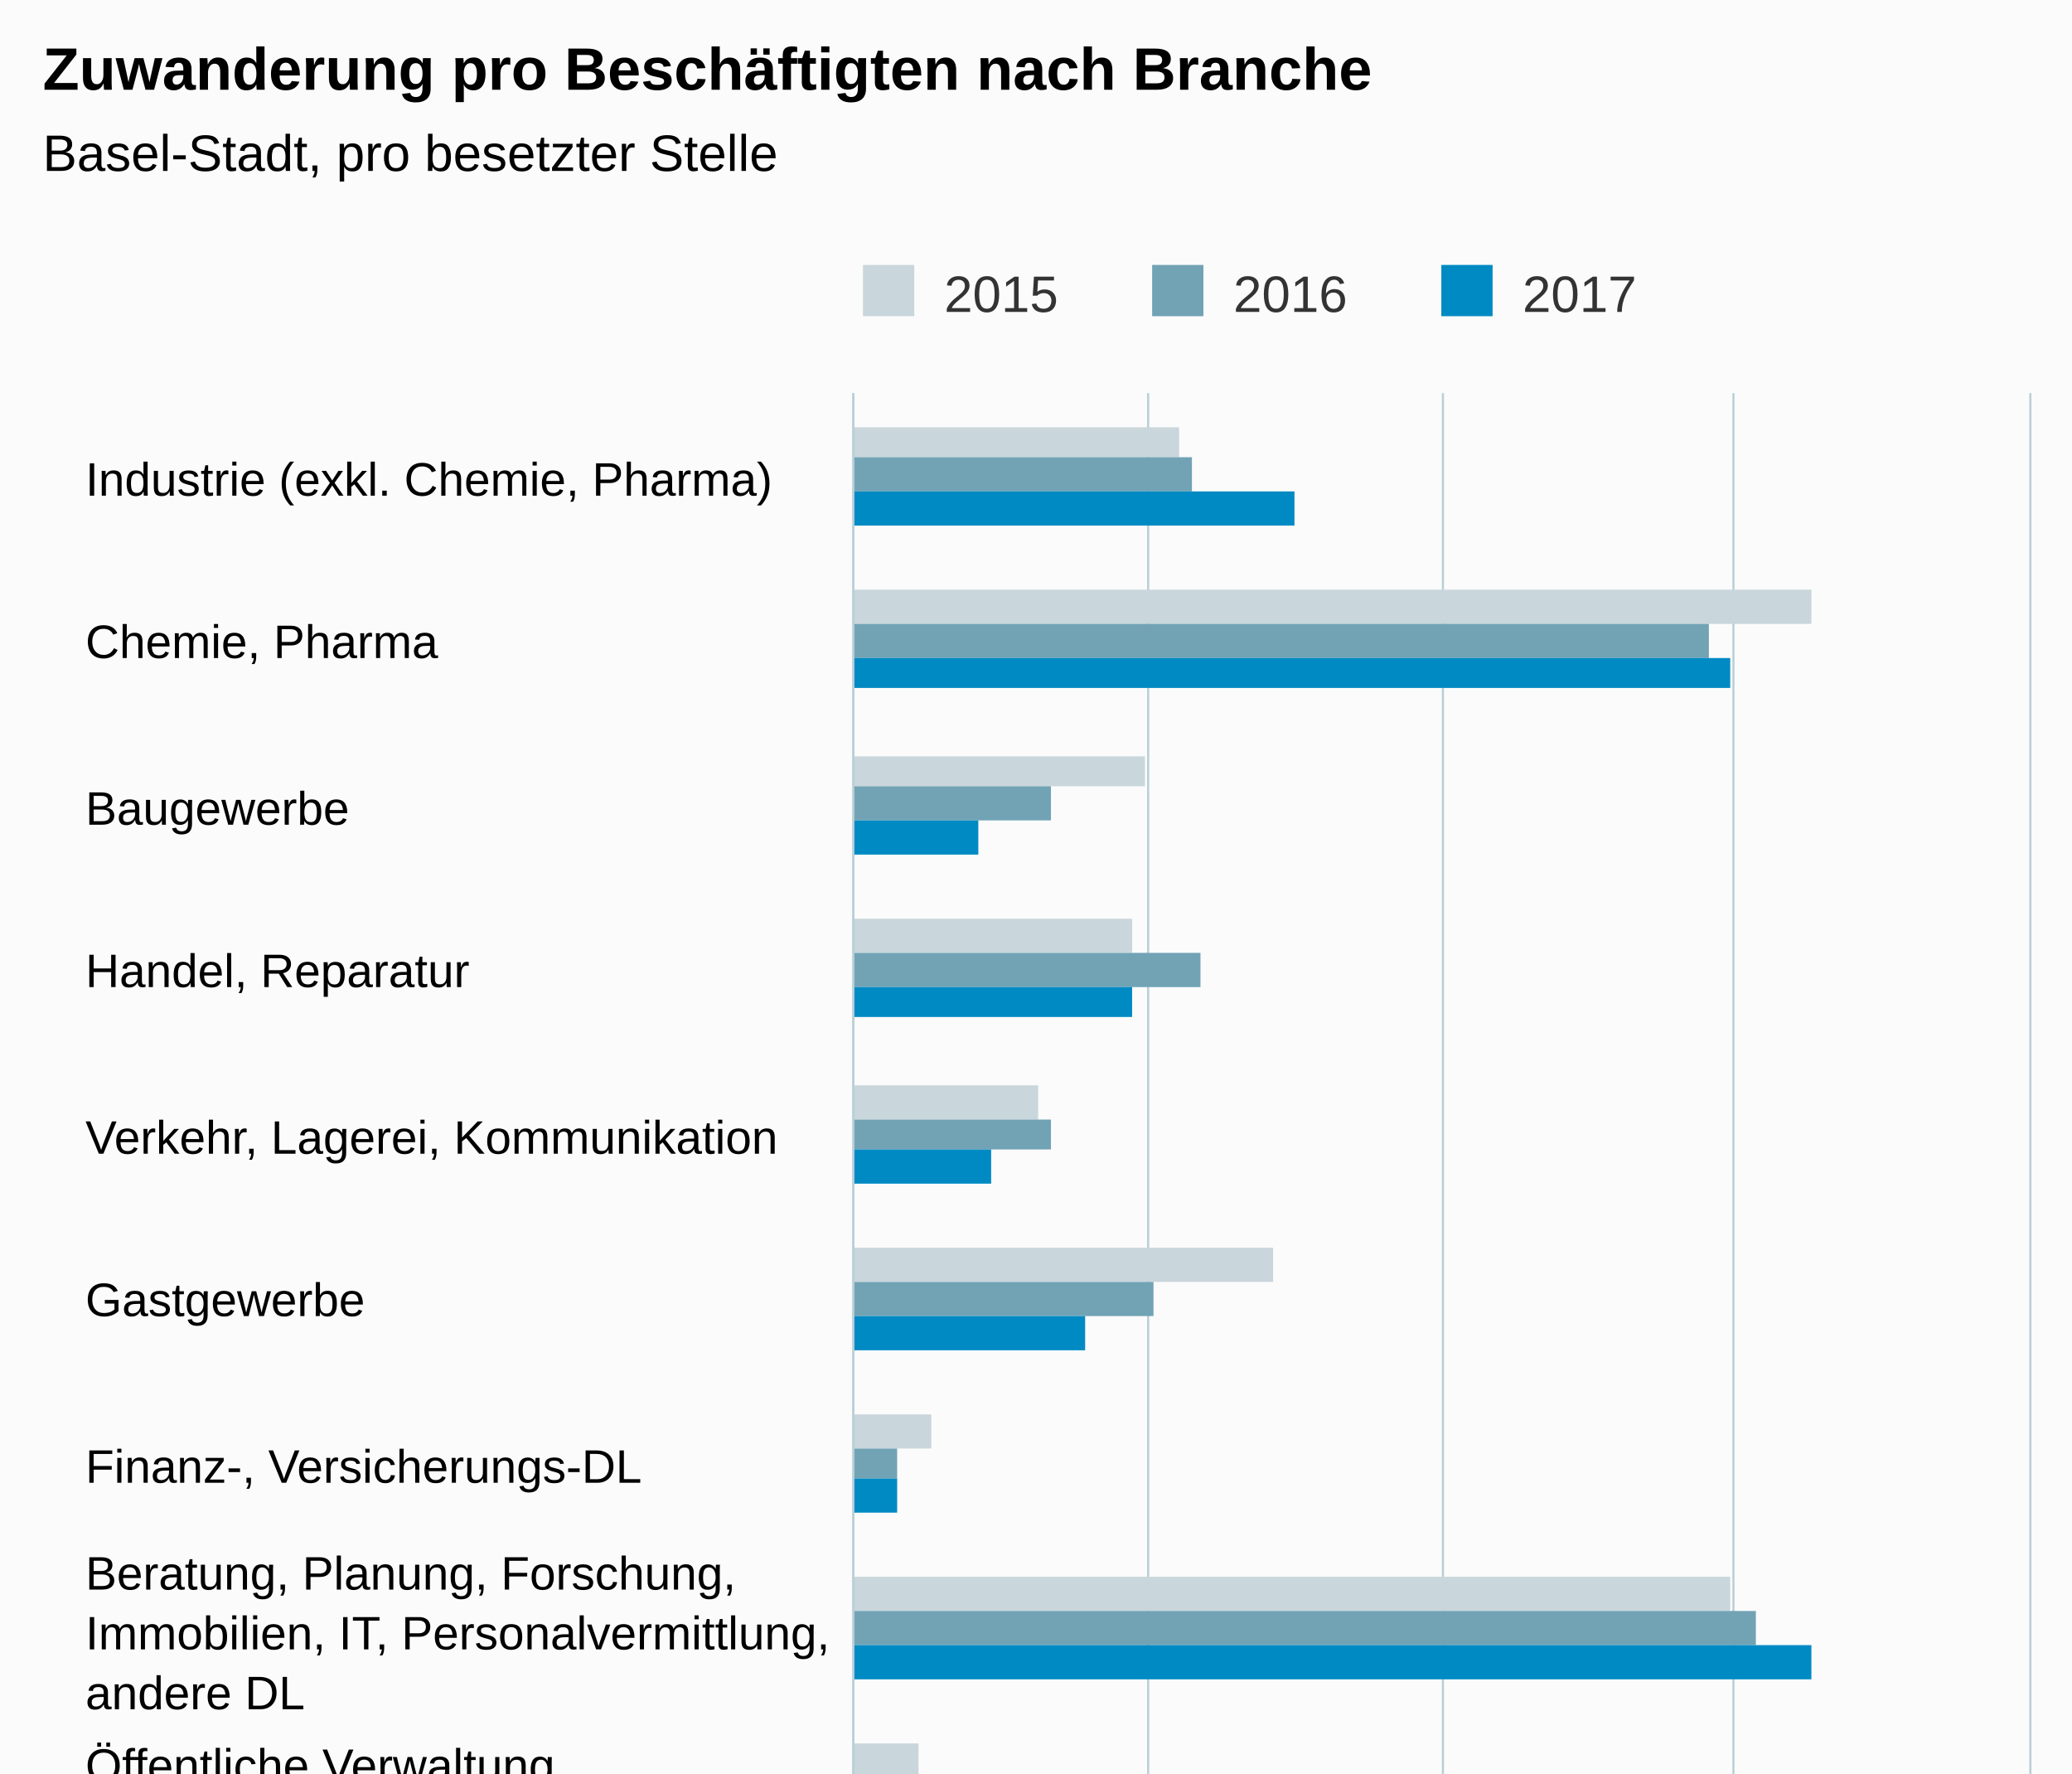
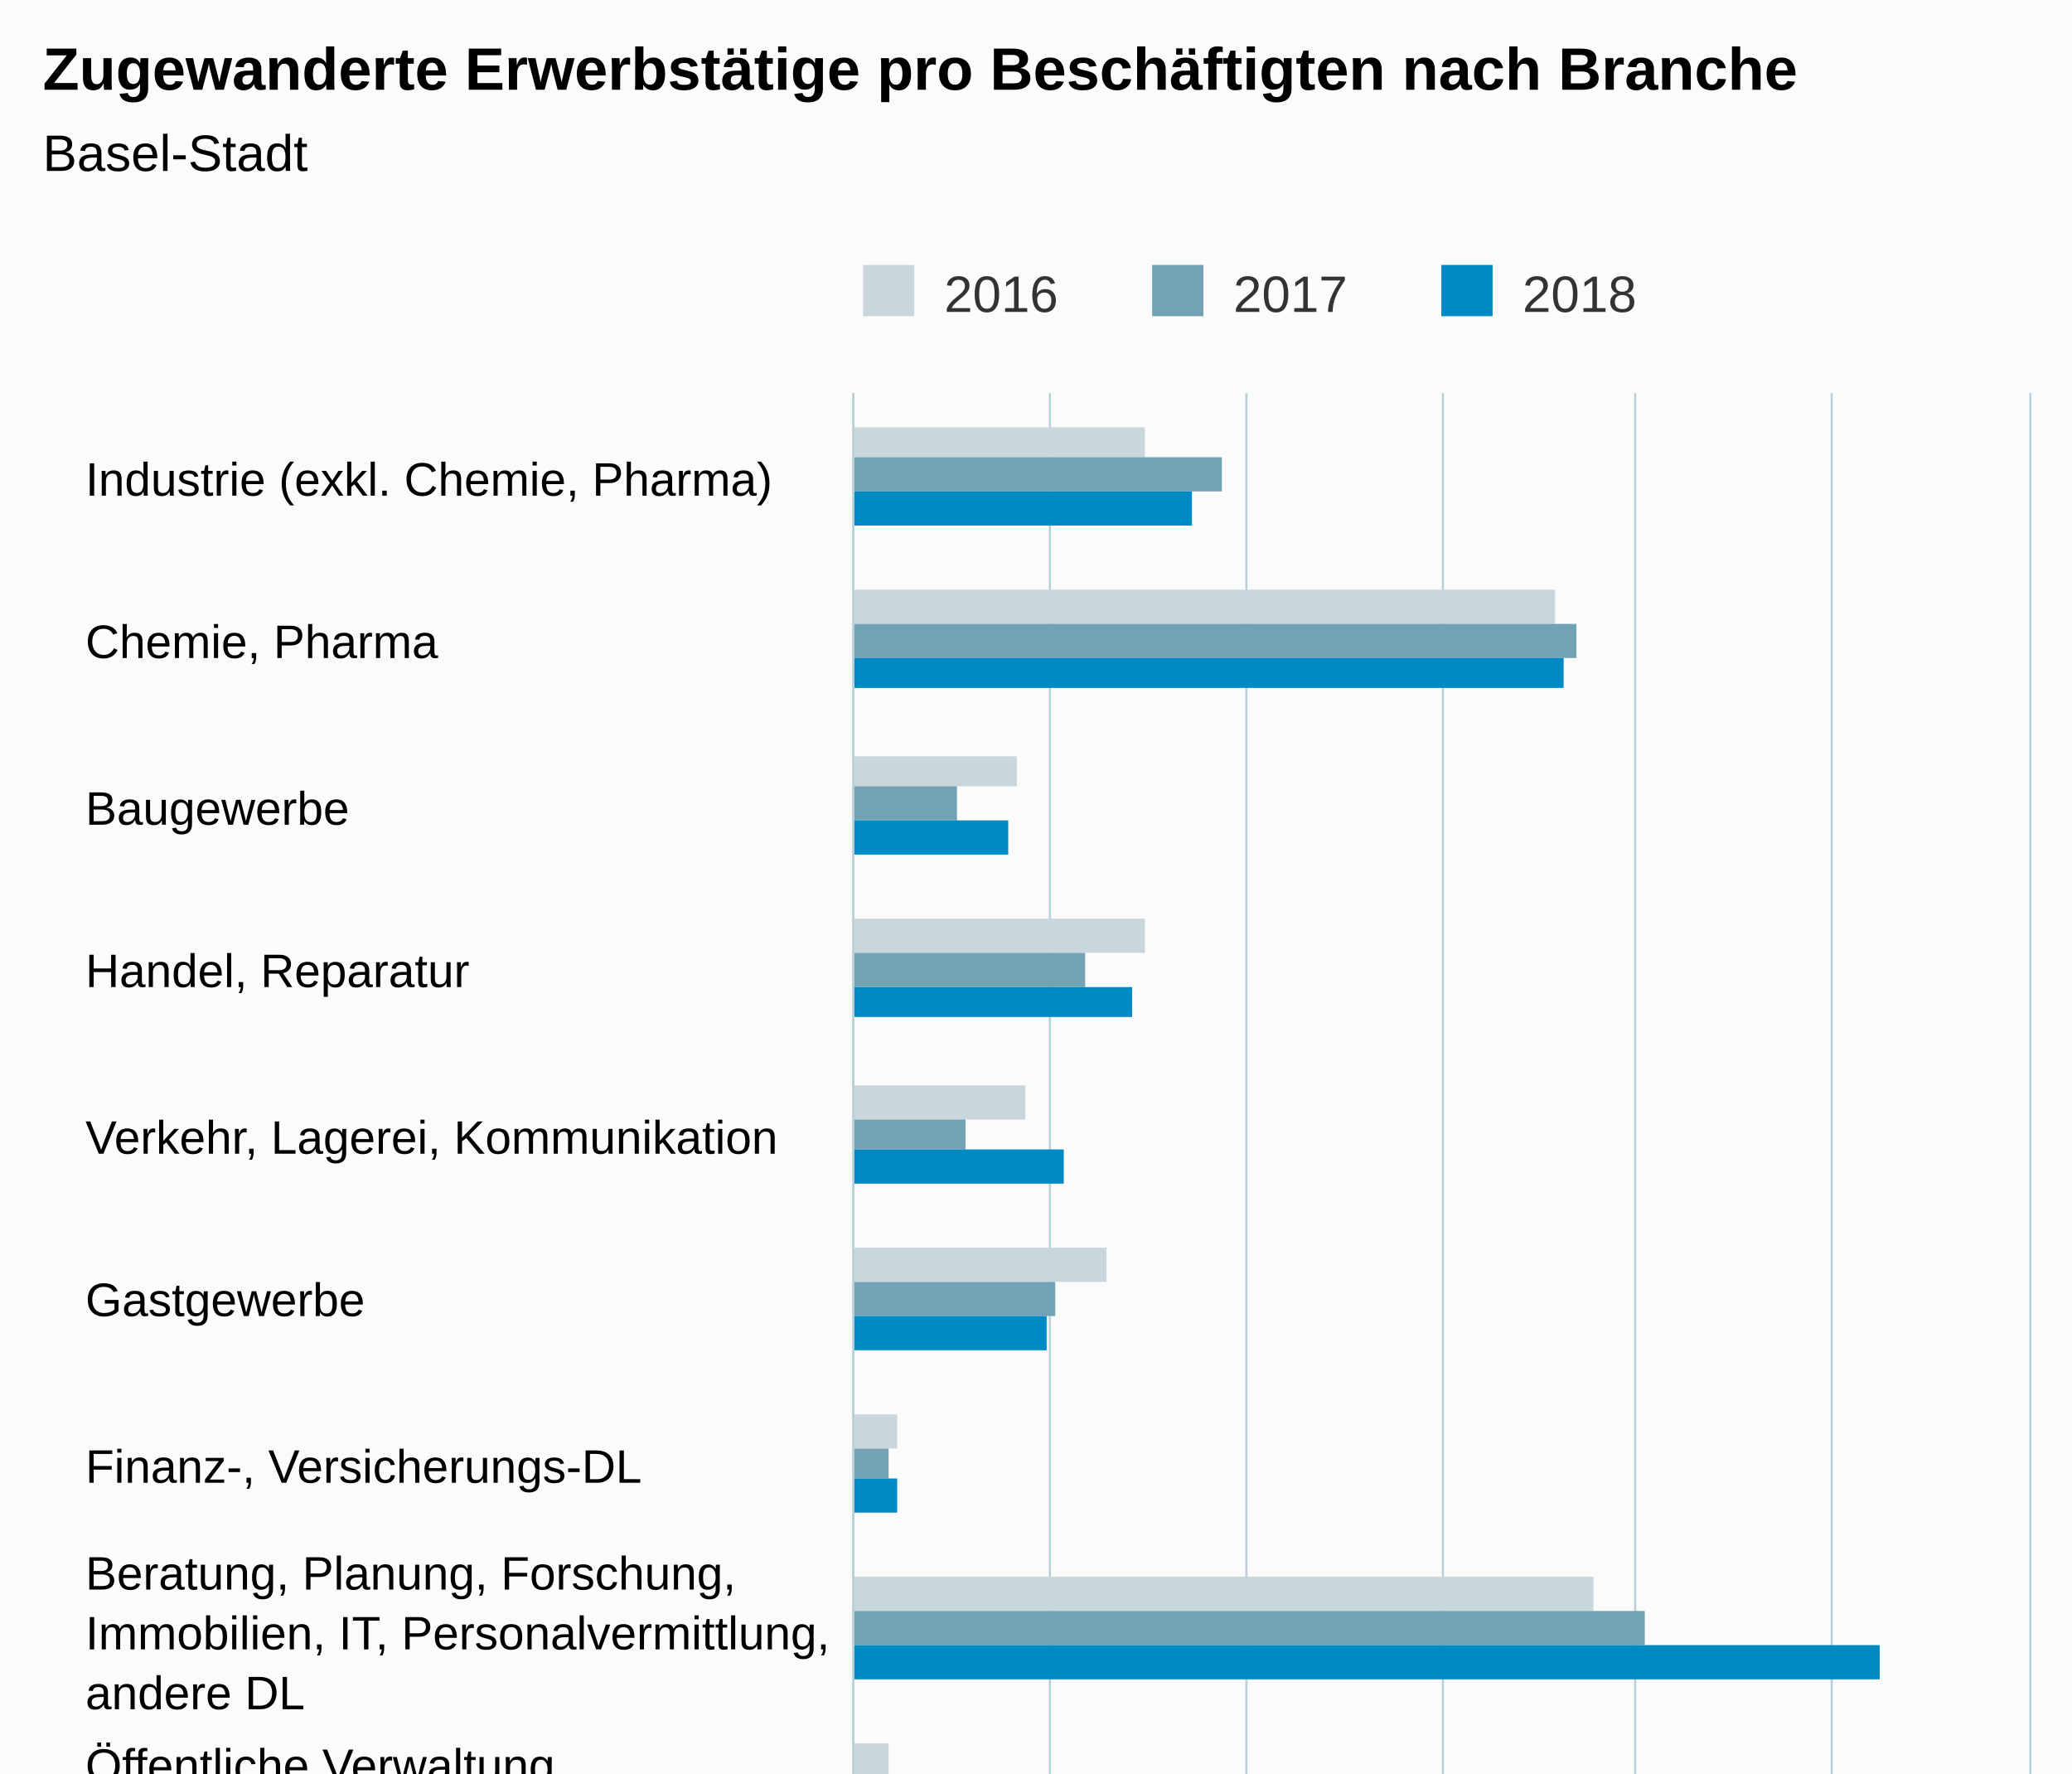
<svg xmlns="http://www.w3.org/2000/svg" version="1.1" class="highcharts-root" style="font-family:Arial;font-size:12px;" viewBox="0 0 485 415">
  <defs>
-     <clipPath id="highcharts-k3kq78f-6">
+     <clipPath id="highcharts-k3bz1iw-6">
      <rect x="0" y="0" width="501" height="275" fill="none" />
    </clipPath>
-     <clipPath id="highcharts-k3kq78f-7">
+     <clipPath id="highcharts-k3bz1iw-7">
      <rect x="0" y="0" width="501" height="275" fill="none" />
    </clipPath>
  </defs>
  <rect fill="#fbfbfb" class="highcharts-background" x="0" y="0" width="485" height="663" rx="0" ry="0" />
  <rect fill="none" class="highcharts-plot-background" x="200" y="92" width="275" height="501" />
  <g class="highcharts-pane-group" data-z-index="0" />
  <g class="highcharts-grid highcharts-xaxis-grid " data-z-index="1">
    <path fill="none" data-z-index="1" class="highcharts-grid-line" d="M 200 131.5 L 475 131.5" opacity="1" />
    <path fill="none" data-z-index="1" class="highcharts-grid-line" d="M 200 169.5 L 475 169.5" opacity="1" />
    <path fill="none" data-z-index="1" class="highcharts-grid-line" d="M 200 208.5 L 475 208.5" opacity="1" />
    <path fill="none" data-z-index="1" class="highcharts-grid-line" d="M 200 246.5 L 475 246.5" opacity="1" />
    <path fill="none" data-z-index="1" class="highcharts-grid-line" d="M 200 285.5 L 475 285.5" opacity="1" />
    <path fill="none" data-z-index="1" class="highcharts-grid-line" d="M 200 323.5 L 475 323.5" opacity="1" />
    <path fill="none" data-z-index="1" class="highcharts-grid-line" d="M 200 362.5 L 475 362.5" opacity="1" />
    <path fill="none" data-z-index="1" class="highcharts-grid-line" d="M 200 400.5 L 475 400.5" opacity="1" />
    <path fill="none" data-z-index="1" class="highcharts-grid-line" d="M 200 439.5 L 475 439.5" opacity="1" />
    <path fill="none" data-z-index="1" class="highcharts-grid-line" d="M 200 477.5 L 475 477.5" opacity="1" />
    <path fill="none" data-z-index="1" class="highcharts-grid-line" d="M 200 516.5 L 475 516.5" opacity="1" />
    <path fill="none" data-z-index="1" class="highcharts-grid-line" d="M 200 554.5 L 475 554.5" opacity="1" />
    <path fill="none" data-z-index="1" class="highcharts-grid-line" d="M 200 593.5 L 475 593.5" opacity="1" />
    <path fill="none" data-z-index="1" class="highcharts-grid-line" d="M 200 92.5 L 475 92.5" opacity="1" />
  </g>
  <g class="highcharts-grid highcharts-yaxis-grid " data-z-index="1">
    <path fill="none" stroke="#B9CFD7" stroke-width="0.5" data-z-index="1" class="highcharts-grid-line" d="M 199.75 92 L 199.75 593" opacity="1" />
-     <path fill="none" stroke="#B9CFD7" stroke-width="0.5" data-z-index="1" class="highcharts-grid-line" d="M 268.75 92 L 268.75 593" opacity="1" />
+     <path fill="none" stroke="#B9CFD7" stroke-width="0.5" data-z-index="1" class="highcharts-grid-line" d="M 245.75 92 L 245.75 593" opacity="1" />
+     <path fill="none" stroke="#B9CFD7" stroke-width="0.5" data-z-index="1" class="highcharts-grid-line" d="M 291.75 92 L 291.75 593" opacity="1" />
    <path fill="none" stroke="#B9CFD7" stroke-width="0.5" data-z-index="1" class="highcharts-grid-line" d="M 337.75 92 L 337.75 593" opacity="1" />
-     <path fill="none" stroke="#B9CFD7" stroke-width="0.5" data-z-index="1" class="highcharts-grid-line" d="M 405.75 92 L 405.75 593" opacity="1" />
+     <path fill="none" stroke="#B9CFD7" stroke-width="0.5" data-z-index="1" class="highcharts-grid-line" d="M 382.75 92 L 382.75 593" opacity="1" />
+     <path fill="none" stroke="#B9CFD7" stroke-width="0.5" data-z-index="1" class="highcharts-grid-line" d="M 428.75 92 L 428.75 593" opacity="1" />
    <path fill="none" stroke="#B9CFD7" stroke-width="0.5" data-z-index="1" class="highcharts-grid-line" d="M 475.25 92 L 475.25 593" opacity="1" />
  </g>
  <rect fill="none" class="highcharts-plot-border" data-z-index="1" x="200" y="92" width="275" height="501" />
  <g class="highcharts-axis highcharts-xaxis " data-z-index="2">
    <path fill="none" class="highcharts-axis-line" stroke="#B9CFD7" stroke-width="0.5" data-z-index="7" d="M 199.75 92 L 199.75 593" />
  </g>
  <g class="highcharts-axis highcharts-yaxis " data-z-index="2">
    <path fill="none" class="highcharts-axis-line" data-z-index="7" d="M 200 593 L 475 593" />
  </g>
  <g class="highcharts-series-group" data-z-index="3">
-     <g data-z-index="0.1" class="highcharts-series highcharts-series-0 highcharts-column-series " transform="translate(475,593) rotate(90) scale(-1,1) scale(1 1)" clip-path="url(#highcharts-k3kq78f-7)">
-       <rect x="486" y="199" width="7" height="77" fill="#C9D6DB" class="highcharts-point" />
-       <rect x="447" y="51" width="8" height="225" fill="#C9D6DB" class="highcharts-point" />
-       <rect x="409" y="207" width="7" height="69" fill="#C9D6DB" class="highcharts-point" />
-       <rect x="370" y="210" width="8" height="66" fill="#C9D6DB" class="highcharts-point" />
-       <rect x="331" y="232" width="8" height="44" fill="#C9D6DB" class="highcharts-point" />
-       <rect x="293" y="177" width="8" height="99" fill="#C9D6DB" class="highcharts-point" />
-       <rect x="254" y="257" width="8" height="19" fill="#C9D6DB" class="highcharts-point" />
-       <rect x="216" y="70" width="8" height="206" fill="#C9D6DB" class="highcharts-point" />
-       <rect x="177" y="260" width="8" height="16" fill="#C9D6DB" class="highcharts-point" />
+     <g data-z-index="0.1" class="highcharts-series highcharts-series-0 highcharts-column-series " transform="translate(475,593) rotate(90) scale(-1,1) scale(1 1)" clip-path="url(#highcharts-k3bz1iw-7)">
+       <rect x="486" y="207" width="7" height="69" fill="#C9D6DB" class="highcharts-point" />
+       <rect x="447" y="111" width="8" height="165" fill="#C9D6DB" class="highcharts-point" />
+       <rect x="409" y="237" width="7" height="39" fill="#C9D6DB" class="highcharts-point" />
+       <rect x="370" y="207" width="8" height="69" fill="#C9D6DB" class="highcharts-point" />
+       <rect x="331" y="235" width="8" height="41" fill="#C9D6DB" class="highcharts-point" />
+       <rect x="293" y="216" width="8" height="60" fill="#C9D6DB" class="highcharts-point" />
+       <rect x="254" y="265" width="8" height="11" fill="#C9D6DB" class="highcharts-point" />
+       <rect x="216" y="102" width="8" height="174" fill="#C9D6DB" class="highcharts-point" />
+       <rect x="177" y="267" width="8" height="9" fill="#C9D6DB" class="highcharts-point" />
      <rect x="139" y="216" width="7" height="60" fill="#C9D6DB" class="highcharts-point" />
-       <rect x="100" y="240" width="8" height="36" fill="#C9D6DB" class="highcharts-point" />
-       <rect x="62" y="163" width="7" height="113" fill="#C9D6DB" class="highcharts-point" />
-       <rect x="23" y="169" width="8" height="107" fill="#C9D6DB" class="highcharts-point" />
+       <rect x="100" y="249" width="8" height="27" fill="#C9D6DB" class="highcharts-point" />
+       <rect x="62" y="223" width="7" height="53" fill="#C9D6DB" class="highcharts-point" />
+       <rect x="23" y="191" width="8" height="85" fill="#C9D6DB" class="highcharts-point" />
    </g>
    <g data-z-index="0.1" class="highcharts-markers highcharts-series-0 highcharts-column-series " transform="translate(475,593) rotate(90) scale(-1,1) scale(1 1)" clip-path="none" />
-     <g data-z-index="0.1" class="highcharts-series highcharts-series-1 highcharts-column-series " transform="translate(475,593) rotate(90) scale(-1,1) scale(1 1)" clip-path="url(#highcharts-k3kq78f-7)">
-       <rect x="478" y="196" width="8" height="80" fill="#71A3B5" class="highcharts-point" />
-       <rect x="439" y="75" width="8" height="201" fill="#71A3B5" class="highcharts-point" />
-       <rect x="401" y="229" width="8" height="47" fill="#71A3B5" class="highcharts-point" />
-       <rect x="362" y="194" width="8" height="82" fill="#71A3B5" class="highcharts-point" />
-       <rect x="324" y="229" width="7" height="47" fill="#71A3B5" class="highcharts-point" />
-       <rect x="285" y="205" width="8" height="71" fill="#71A3B5" class="highcharts-point" />
-       <rect x="247" y="265" width="7" height="11" fill="#71A3B5" class="highcharts-point" />
-       <rect x="208" y="64" width="8" height="212" fill="#71A3B5" class="highcharts-point" />
-       <rect x="170" y="265" width="7" height="11" fill="#71A3B5" class="highcharts-point" />
-       <rect x="131" y="205" width="8" height="71" fill="#71A3B5" class="highcharts-point" />
-       <rect x="92" y="243" width="8" height="33" fill="#71A3B5" class="highcharts-point" />
-       <rect x="54" y="213" width="8" height="63" fill="#71A3B5" class="highcharts-point" />
-       <rect x="15" y="174" width="8" height="102" fill="#71A3B5" class="highcharts-point" />
+     <g data-z-index="0.1" class="highcharts-series highcharts-series-1 highcharts-column-series " transform="translate(475,593) rotate(90) scale(-1,1) scale(1 1)" clip-path="url(#highcharts-k3bz1iw-7)">
+       <rect x="478" y="189" width="8" height="87" fill="#71A3B5" class="highcharts-point" />
+       <rect x="439" y="106" width="8" height="170" fill="#71A3B5" class="highcharts-point" />
+       <rect x="401" y="251" width="8" height="25" fill="#71A3B5" class="highcharts-point" />
+       <rect x="362" y="221" width="8" height="55" fill="#71A3B5" class="highcharts-point" />
+       <rect x="324" y="249" width="7" height="27" fill="#71A3B5" class="highcharts-point" />
+       <rect x="285" y="228" width="8" height="48" fill="#71A3B5" class="highcharts-point" />
+       <rect x="247" y="267" width="7" height="9" fill="#71A3B5" class="highcharts-point" />
+       <rect x="208" y="90" width="8" height="186" fill="#71A3B5" class="highcharts-point" />
+       <rect x="170" y="267" width="7" height="9" fill="#71A3B5" class="highcharts-point" />
+       <rect x="131" y="219" width="8" height="57" fill="#71A3B5" class="highcharts-point" />
+       <rect x="92" y="249" width="8" height="27" fill="#71A3B5" class="highcharts-point" />
+       <rect x="54" y="212" width="8" height="64" fill="#71A3B5" class="highcharts-point" />
+       <rect x="15" y="189" width="8" height="87" fill="#71A3B5" class="highcharts-point" />
    </g>
    <g data-z-index="0.1" class="highcharts-markers highcharts-series-1 highcharts-column-series " transform="translate(475,593) rotate(90) scale(-1,1) scale(1 1)" clip-path="none" />
-     <g data-z-index="0.1" class="highcharts-series highcharts-series-2 highcharts-column-series " transform="translate(475,593) rotate(90) scale(-1,1) scale(1 1)" clip-path="url(#highcharts-k3kq78f-7)">
-       <rect x="470" y="172" width="8" height="104" fill="#008AC3" class="highcharts-point" />
-       <rect x="432" y="70" width="7" height="206" fill="#008AC3" class="highcharts-point" />
-       <rect x="393" y="246" width="8" height="30" fill="#008AC3" class="highcharts-point" />
+     <g data-z-index="0.1" class="highcharts-series highcharts-series-2 highcharts-column-series " transform="translate(475,593) rotate(90) scale(-1,1) scale(1 1)" clip-path="url(#highcharts-k3bz1iw-7)">
+       <rect x="470" y="196" width="8" height="80" fill="#008AC3" class="highcharts-point" />
+       <rect x="432" y="109" width="7" height="167" fill="#008AC3" class="highcharts-point" />
+       <rect x="393" y="239" width="8" height="37" fill="#008AC3" class="highcharts-point" />
      <rect x="355" y="210" width="7" height="66" fill="#008AC3" class="highcharts-point" />
-       <rect x="316" y="243" width="8" height="33" fill="#008AC3" class="highcharts-point" />
-       <rect x="277" y="221" width="8" height="55" fill="#008AC3" class="highcharts-point" />
+       <rect x="316" y="226" width="8" height="50" fill="#008AC3" class="highcharts-point" />
+       <rect x="277" y="230" width="8" height="46" fill="#008AC3" class="highcharts-point" />
      <rect x="239" y="265" width="8" height="11" fill="#008AC3" class="highcharts-point" />
-       <rect x="200" y="51" width="8" height="225" fill="#008AC3" class="highcharts-point" />
-       <rect x="162" y="262" width="8" height="14" fill="#008AC3" class="highcharts-point" />
-       <rect x="123" y="207" width="8" height="69" fill="#008AC3" class="highcharts-point" />
-       <rect x="85" y="240" width="7" height="36" fill="#008AC3" class="highcharts-point" />
-       <rect x="46" y="199" width="8" height="77" fill="#008AC3" class="highcharts-point" />
-       <rect x="8" y="172" width="7" height="104" fill="#008AC3" class="highcharts-point" />
+       <rect x="200" y="35" width="8" height="241" fill="#008AC3" class="highcharts-point" />
+       <rect x="162" y="267" width="8" height="9" fill="#008AC3" class="highcharts-point" />
+       <rect x="123" y="219" width="8" height="57" fill="#008AC3" class="highcharts-point" />
+       <rect x="85" y="249" width="7" height="27" fill="#008AC3" class="highcharts-point" />
+       <rect x="46" y="212" width="8" height="64" fill="#008AC3" class="highcharts-point" />
+       <rect x="8" y="175" width="7" height="101" fill="#008AC3" class="highcharts-point" />
    </g>
    <g data-z-index="0.1" class="highcharts-markers highcharts-series-2 highcharts-column-series " transform="translate(475,593) rotate(90) scale(-1,1) scale(1 1)" clip-path="none" />
  </g>
  <text x="10" text-anchor="start" class="highcharts-title" data-z-index="4" style="color:#000000;font-size:14px;font-weight:bold;fill:#000000;" y="21">
-     <tspan>Zuwanderung pro Beschäftigten nach Branche</tspan>
+     <tspan>Zugewanderte Erwerbstätige pro Beschäftigten nach Branche</tspan>
  </text>
  <text x="10" text-anchor="start" class="highcharts-subtitle" data-z-index="4" style="color:#000000;font-size:12px;font-weight:normal;font-family:Arial;fill:#000000;" y="40">
-     <tspan>Basel-Stadt, pro besetzter Stelle</tspan>
+     <tspan>Basel-Stadt</tspan>
  </text>
  <g class="highcharts-legend" data-z-index="7" transform="translate(192,55)">
    <rect fill="none" class="highcharts-legend-box" rx="0" ry="0" x="0" y="0" width="199" height="25" visibility="visible" />
    <g data-z-index="1">
      <g>
        <g class="highcharts-legend-item highcharts-column-series highcharts-color-undefined highcharts-series-0" data-z-index="1" transform="translate(8,3)">
          <text x="21" style="color:#333333;font-size:12px;font-weight:normal;cursor:pointer;fill:#333333;" text-anchor="start" data-z-index="2" y="15">
-             <tspan>2015</tspan>
+             <tspan>2016</tspan>
          </text>
          <rect x="2" y="4" width="12" height="12" fill="#C9D6DB" class="highcharts-point" data-z-index="3" />
        </g>
        <g class="highcharts-legend-item highcharts-column-series highcharts-color-undefined highcharts-series-1" data-z-index="1" transform="translate(75.6875,3)">
          <text x="21" y="15" style="color:#333333;font-size:12px;font-weight:normal;cursor:pointer;fill:#333333;" text-anchor="start" data-z-index="2">
-             <tspan>2016</tspan>
+             <tspan>2017</tspan>
          </text>
          <rect x="2" y="4" width="12" height="12" fill="#71A3B5" class="highcharts-point" data-z-index="3" />
        </g>
        <g class="highcharts-legend-item highcharts-column-series highcharts-color-undefined highcharts-series-2" data-z-index="1" transform="translate(143.375,3)">
          <text x="21" y="15" style="color:#333333;font-size:12px;font-weight:normal;cursor:pointer;fill:#333333;" text-anchor="start" data-z-index="2">
-             <tspan>2017</tspan>
+             <tspan>2018</tspan>
          </text>
          <rect x="2" y="4" width="12" height="12" fill="#008AC3" class="highcharts-point" data-z-index="3" />
        </g>
      </g>
    </g>
  </g>
  <g class="highcharts-axis-labels highcharts-xaxis-labels " data-z-index="7">
    <text x="20" style="color:#000000;cursor:default;font-size:11px;fill:#000000;" text-anchor="start" transform="translate(0,0)" y="116" opacity="1">
      <tspan>Industrie (exkl. Chemie, Pharma)</tspan>
    </text>
    <text x="20" style="color:#000000;cursor:default;font-size:11px;fill:#000000;" text-anchor="start" transform="translate(0,0)" y="154" opacity="1">
      <tspan>Chemie, Pharma</tspan>
    </text>
    <text x="20" style="color:#000000;cursor:default;font-size:11px;fill:#000000;" text-anchor="start" transform="translate(0,0)" y="193" opacity="1">Baugewerbe</text>
    <text x="20" style="color:#000000;cursor:default;font-size:11px;fill:#000000;" text-anchor="start" transform="translate(0,0)" y="231" opacity="1">
      <tspan>Handel, Reparatur</tspan>
    </text>
    <text x="20" style="color:#000000;cursor:default;font-size:11px;fill:#000000;" text-anchor="start" transform="translate(0,0)" y="270" opacity="1">
      <tspan>Verkehr, Lagerei, Kommunikation</tspan>
    </text>
    <text x="20" style="color:#000000;cursor:default;font-size:11px;fill:#000000;" text-anchor="start" transform="translate(0,0)" y="308" opacity="1">Gastgewerbe</text>
    <text x="20" style="color:#000000;cursor:default;font-size:11px;fill:#000000;" text-anchor="start" transform="translate(0,0)" y="347" opacity="1">
      <tspan>Finanz-, Versicherungs-DL</tspan>
    </text>
    <text x="20" style="color:#000000;cursor:default;font-size:11px;fill:#000000;" text-anchor="start" transform="translate(0,0)" y="372" opacity="1">
      <tspan>Beratung, Planung, Forschung,</tspan>
      <tspan dy="14" x="20">Immobilien, IT, Personalvermittlung,</tspan>
      <tspan dy="14" x="20">andere DL</tspan>
    </text>
    <text x="20" style="color:#000000;cursor:default;font-size:11px;fill:#000000;" text-anchor="start" transform="translate(0,0)" y="417" opacity="1">
      <tspan>Öffentliche Verwaltung,</tspan>
      <tspan dy="14" x="20">Sozialversicherungen</tspan>
    </text>
    <text x="20" style="color:#000000;cursor:default;font-size:11px;fill:#000000;" text-anchor="start" transform="translate(0,0)" y="463" opacity="1">
      <tspan>Erziehung, Unterricht</tspan>
    </text>
    <text x="20" style="color:#000000;cursor:default;font-size:11px;fill:#000000;" text-anchor="start" transform="translate(0,0)" y="501" opacity="1">
      <tspan>Gesundheits-, Sozialwesen</tspan>
    </text>
    <text x="20" style="color:#000000;cursor:default;font-size:11px;fill:#000000;" text-anchor="start" transform="translate(0,0)" y="540" opacity="1">
      <tspan>Kultur, Unterhaltung, pers. DL</tspan>
    </text>
    <text x="20" style="color:#000000;cursor:default;font-size:11px;fill:#000000;" text-anchor="start" transform="translate(0,0)" y="578" opacity="1">Total</text>
  </g>
  <g class="highcharts-axis-labels highcharts-yaxis-labels " data-z-index="7">
-     <text x="200" style="color:#000000;cursor:default;font-size:11px;fill:#000000;" text-anchor="middle" transform="translate(0,0)" y="612" opacity="1">0.0%</text>
-     <text x="268.75" style="color:#000000;cursor:default;font-size:11px;fill:#000000;" text-anchor="middle" transform="translate(0,0)" y="612" opacity="1">2.5%</text>
-     <text x="337.5" style="color:#000000;cursor:default;font-size:11px;fill:#000000;" text-anchor="middle" transform="translate(0,0)" y="612" opacity="1">5.0%</text>
-     <text x="406.25" style="color:#000000;cursor:default;font-size:11px;fill:#000000;" text-anchor="middle" transform="translate(0,0)" y="612" opacity="1">7.5%</text>
-     <text x="459.43" style="color:#000000;cursor:default;font-size:11px;fill:#000000;" text-anchor="middle" transform="translate(0,0)" y="612" opacity="1">10.0%</text>
+     <text x="200" style="color:#000000;cursor:default;font-size:11px;fill:#000000;" text-anchor="middle" transform="translate(0,0)" y="612" opacity="1">0%</text>
+     <text x="245.833" style="color:#000000;cursor:default;font-size:11px;fill:#000000;" text-anchor="middle" transform="translate(0,0)" y="612" opacity="1">2%</text>
+     <text x="291.667" style="color:#000000;cursor:default;font-size:11px;fill:#000000;" text-anchor="middle" transform="translate(0,0)" y="612" opacity="1">4%</text>
+     <text x="337.5" style="color:#000000;cursor:default;font-size:11px;fill:#000000;" text-anchor="middle" transform="translate(0,0)" y="612" opacity="1">6%</text>
+     <text x="383.333" style="color:#000000;cursor:default;font-size:11px;fill:#000000;" text-anchor="middle" transform="translate(0,0)" y="612" opacity="1">8%</text>
+     <text x="429.167" style="color:#000000;cursor:default;font-size:11px;fill:#000000;" text-anchor="middle" transform="translate(0,0)" y="612" opacity="1">10%</text>
+     <text x="464.008" style="color:#000000;cursor:default;font-size:11px;fill:#000000;" text-anchor="middle" transform="translate(0,0)" y="612" opacity="1">12%</text>
  </g>
  <text x="10" class="highcharts-credits" text-anchor="start" data-z-index="8" style="cursor:default;color:#000000;font-size:10px;fill:#000000;" y="638">
    <tspan>Quelle: Staatssekretariat für Migration (SEM), Zentrales Migrationssystem (ZEMIS).</tspan>
-     <tspan x="10" dy="13">Zuletzt geändert: 2018-3-14</tspan>
+     <tspan x="10" dy="13">Zuletzt geändert: 2019-3-25</tspan>
  </text>
</svg>
